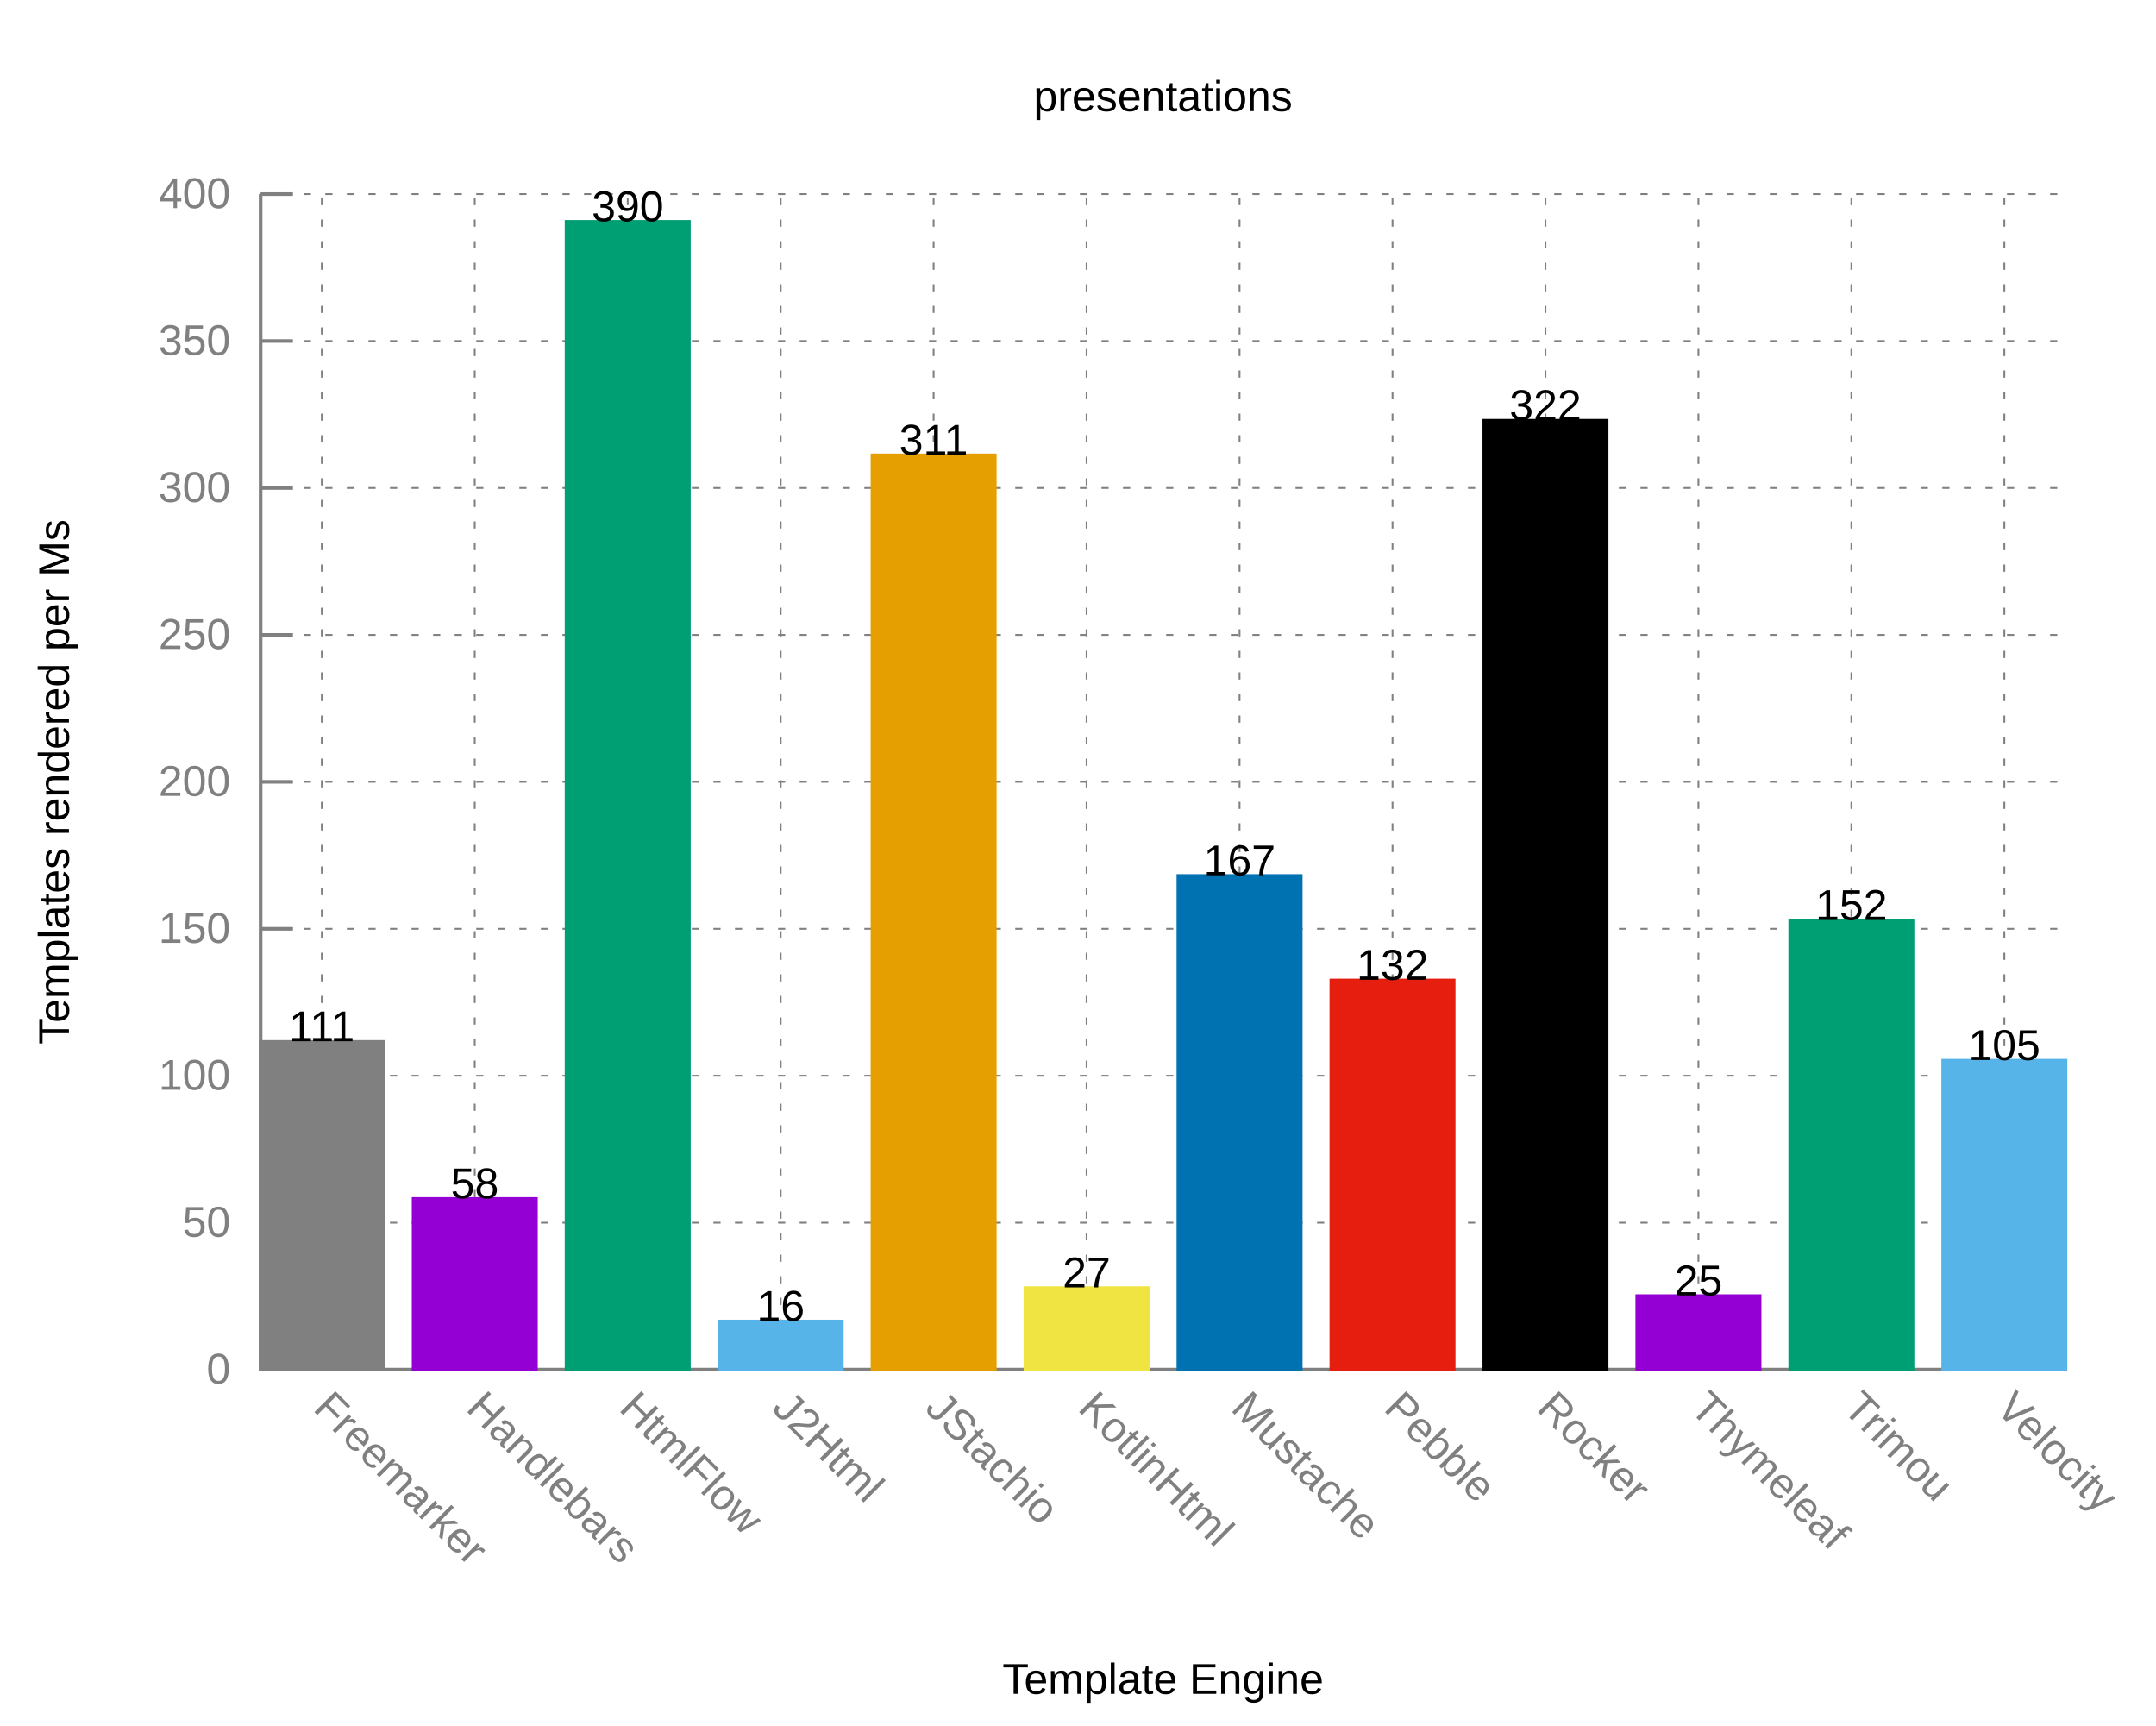
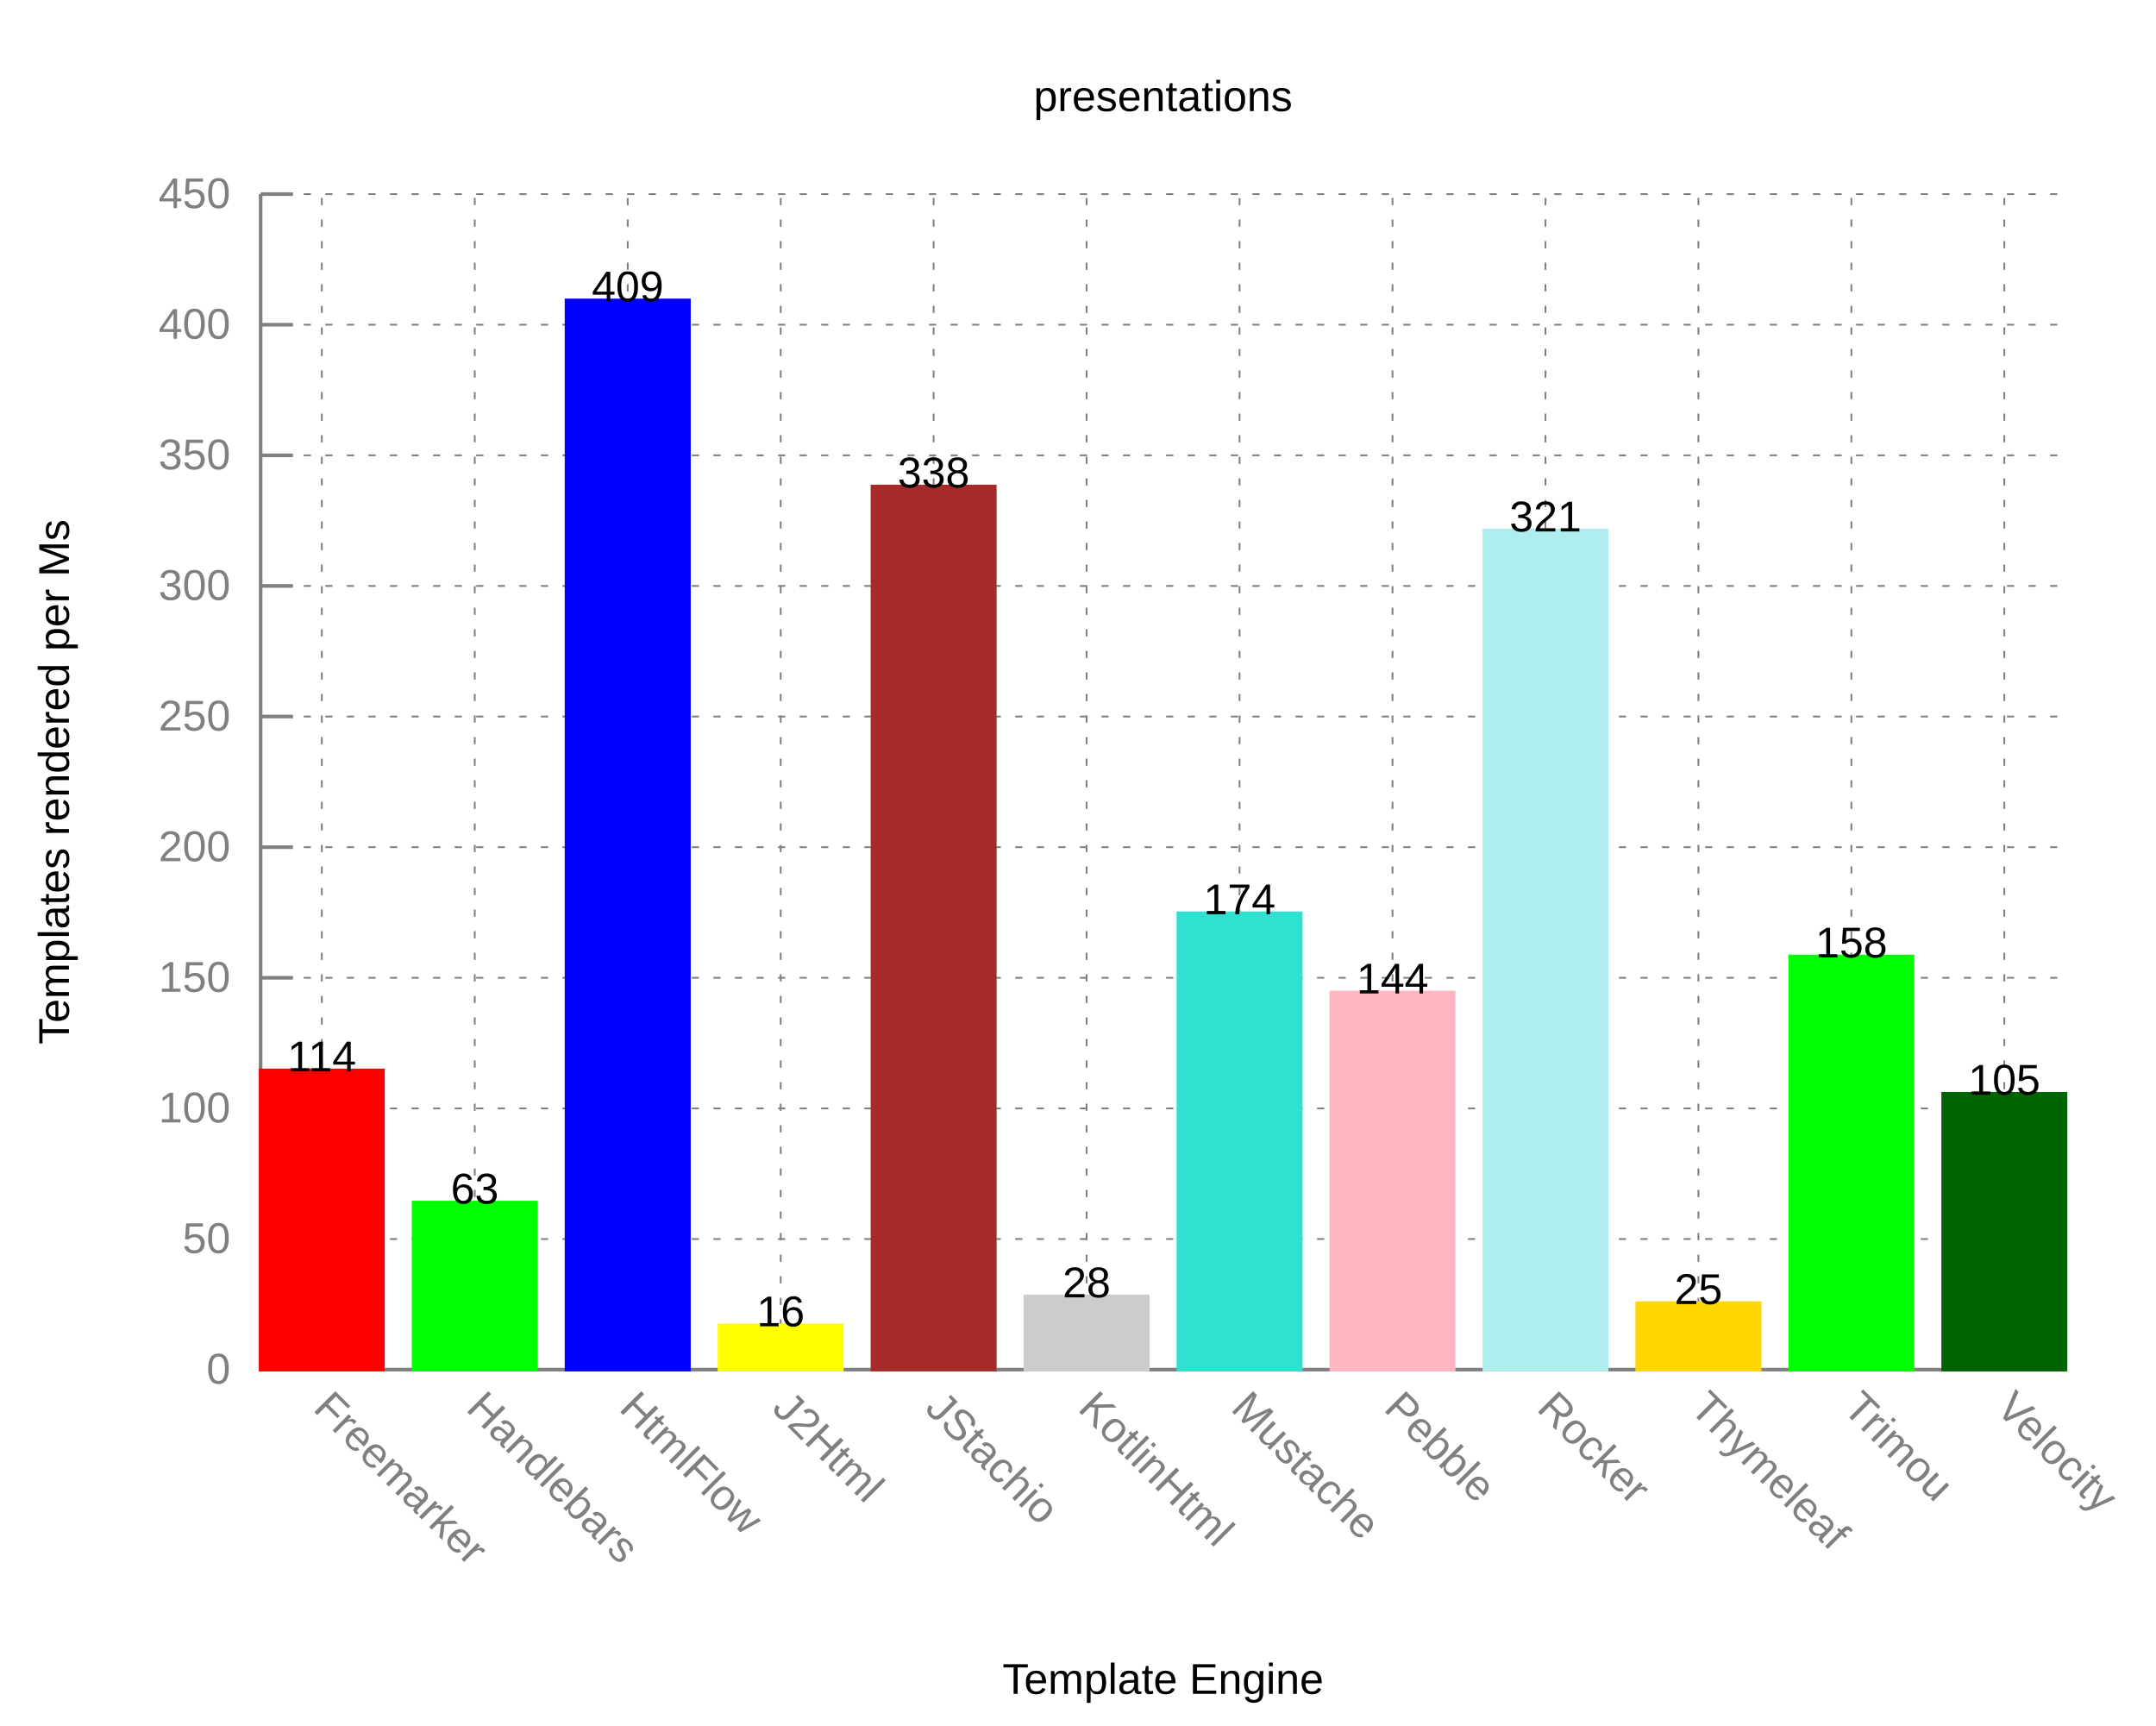
<svg xmlns="http://www.w3.org/2000/svg" xmlns:xlink="http://www.w3.org/1999/xlink" width="600" height="480" viewBox="0 0 600 480">
  <g id="gnuplot_canvas">
    <rect x="0" y="0" width="600" height="480" fill="none" />
    <defs>
      <circle id="gpDot" r="0.5" stroke-width="0.5" stroke="currentColor" />
      <path id="gpPt0" stroke-width="0.222" stroke="currentColor" d="M-1,0 h2 M0,-1 v2" />
      <path id="gpPt1" stroke-width="0.222" stroke="currentColor" d="M-1,-1 L1,1 M1,-1 L-1,1" />
      <path id="gpPt2" stroke-width="0.222" stroke="currentColor" d="M-1,0 L1,0 M0,-1 L0,1 M-1,-1 L1,1 M-1,1 L1,-1" />
      <rect id="gpPt3" stroke-width="0.222" stroke="currentColor" x="-1" y="-1" width="2" height="2" />
      <rect id="gpPt4" stroke-width="0.222" stroke="currentColor" fill="currentColor" x="-1" y="-1" width="2" height="2" />
      <circle id="gpPt5" stroke-width="0.222" stroke="currentColor" cx="0" cy="0" r="1" />
      <use xlink:href="#gpPt5" id="gpPt6" fill="currentColor" stroke="none" />
      <path id="gpPt7" stroke-width="0.222" stroke="currentColor" d="M0,-1.33 L-1.33,0.67 L1.33,0.67 z" />
      <use xlink:href="#gpPt7" id="gpPt8" fill="currentColor" stroke="none" />
      <use xlink:href="#gpPt7" id="gpPt9" stroke="currentColor" transform="rotate(180)" />
      <use xlink:href="#gpPt9" id="gpPt10" fill="currentColor" stroke="none" />
      <use xlink:href="#gpPt3" id="gpPt11" stroke="currentColor" transform="rotate(45)" />
      <use xlink:href="#gpPt11" id="gpPt12" fill="currentColor" stroke="none" />
      <path id="gpPt13" stroke-width="0.222" stroke="currentColor" d="M0,1.330 L1.265,0.411 L0.782,-1.067 L-0.782,-1.076 L-1.265,0.411 z" />
      <use xlink:href="#gpPt13" id="gpPt14" fill="currentColor" stroke="none" />
      <filter id="textbox" filterUnits="objectBoundingBox" x="0" y="0" height="1" width="1">
        <feFlood flood-color="white" flood-opacity="1" result="bgnd" />
        <feComposite in="SourceGraphic" in2="bgnd" operator="atop" />
      </filter>
      <filter id="greybox" filterUnits="objectBoundingBox" x="0" y="0" height="1" width="1">
        <feFlood flood-color="lightgrey" flood-opacity="1" result="grey" />
        <feComposite in="SourceGraphic" in2="grey" operator="atop" />
      </filter>
    </defs>
    <g fill="none" color="white" stroke="currentColor" stroke-width="1.00" stroke-linecap="butt" stroke-linejoin="miter">
</g>
    <g fill="none" color="black" stroke="currentColor" stroke-width="1.00" stroke-linecap="butt" stroke-linejoin="miter">
</g>
    <g fill="none" color="black" stroke="rgb(128, 128, 128)" stroke-width="0.50" stroke-linecap="butt" stroke-linejoin="miter">
</g>
    <g fill="none" color="gray" stroke="currentColor" stroke-width="0.50" stroke-linecap="butt" stroke-linejoin="miter">
      <path stroke="gray" stroke-dasharray="2,4" class="gridline" d="M72.53,381.08 L574.82,381.08  " />
    </g>
    <g fill="none" color="gray" stroke="gray" stroke-width="1.00" stroke-linecap="butt" stroke-linejoin="miter">
</g>
    <g fill="none" color="black" stroke="currentColor" stroke-width="1.00" stroke-linecap="butt" stroke-linejoin="miter">
      <path stroke="rgb(128, 128, 128)" d="M72.53,381.08 L81.53,381.08  " />
      <g transform="translate(64.14,384.98)" stroke="none" fill="rgb(128,128,128)" font-family="Arial" font-size="12.00" text-anchor="end">
        <text>
          <tspan font-family="Arial"> 0</tspan>
        </text>
      </g>
    </g>
    <g fill="none" color="black" stroke="currentColor" stroke-width="1.00" stroke-linecap="butt" stroke-linejoin="miter">
</g>
    <g fill="none" color="black" stroke="rgb(128, 128, 128)" stroke-width="0.50" stroke-linecap="butt" stroke-linejoin="miter">
</g>
    <g fill="none" color="gray" stroke="currentColor" stroke-width="0.50" stroke-linecap="butt" stroke-linejoin="miter">
-       <path stroke="gray" stroke-dasharray="2,4" class="gridline" d="M72.53,340.20 L574.82,340.20  " />
-     </g>
-     <g fill="none" color="gray" stroke="gray" stroke-width="1.00" stroke-linecap="butt" stroke-linejoin="miter">
- </g>
-     <g fill="none" color="black" stroke="currentColor" stroke-width="1.00" stroke-linecap="butt" stroke-linejoin="miter">
-       <path stroke="rgb(128, 128, 128)" d="M72.53,340.20 L81.53,340.20  " />
-       <g transform="translate(64.14,344.10)" stroke="none" fill="rgb(128,128,128)" font-family="Arial" font-size="12.00" text-anchor="end">
+       <path stroke="gray" stroke-dasharray="2,4" class="gridline" d="M72.53,344.74 L574.82,344.74  " />
+     </g>
+     <g fill="none" color="gray" stroke="gray" stroke-width="1.00" stroke-linecap="butt" stroke-linejoin="miter">
+ </g>
+     <g fill="none" color="black" stroke="currentColor" stroke-width="1.00" stroke-linecap="butt" stroke-linejoin="miter">
+       <path stroke="rgb(128, 128, 128)" d="M72.53,344.74 L81.53,344.74  " />
+       <g transform="translate(64.14,348.64)" stroke="none" fill="rgb(128,128,128)" font-family="Arial" font-size="12.00" text-anchor="end">
        <text>
          <tspan font-family="Arial"> 50</tspan>
        </text>
      </g>
    </g>
    <g fill="none" color="black" stroke="currentColor" stroke-width="1.00" stroke-linecap="butt" stroke-linejoin="miter">
</g>
    <g fill="none" color="black" stroke="rgb(128, 128, 128)" stroke-width="0.50" stroke-linecap="butt" stroke-linejoin="miter">
</g>
    <g fill="none" color="gray" stroke="currentColor" stroke-width="0.50" stroke-linecap="butt" stroke-linejoin="miter">
-       <path stroke="gray" stroke-dasharray="2,4" class="gridline" d="M72.53,299.31 L574.82,299.31  " />
-     </g>
-     <g fill="none" color="gray" stroke="gray" stroke-width="1.00" stroke-linecap="butt" stroke-linejoin="miter">
- </g>
-     <g fill="none" color="black" stroke="currentColor" stroke-width="1.00" stroke-linecap="butt" stroke-linejoin="miter">
-       <path stroke="rgb(128, 128, 128)" d="M72.53,299.31 L81.53,299.31  " />
-       <g transform="translate(64.14,303.21)" stroke="none" fill="rgb(128,128,128)" font-family="Arial" font-size="12.00" text-anchor="end">
+       <path stroke="gray" stroke-dasharray="2,4" class="gridline" d="M72.53,308.40 L574.82,308.40  " />
+     </g>
+     <g fill="none" color="gray" stroke="gray" stroke-width="1.00" stroke-linecap="butt" stroke-linejoin="miter">
+ </g>
+     <g fill="none" color="black" stroke="currentColor" stroke-width="1.00" stroke-linecap="butt" stroke-linejoin="miter">
+       <path stroke="rgb(128, 128, 128)" d="M72.53,308.40 L81.53,308.40  " />
+       <g transform="translate(64.14,312.30)" stroke="none" fill="rgb(128,128,128)" font-family="Arial" font-size="12.00" text-anchor="end">
        <text>
          <tspan font-family="Arial"> 100</tspan>
        </text>
      </g>
    </g>
    <g fill="none" color="black" stroke="currentColor" stroke-width="1.00" stroke-linecap="butt" stroke-linejoin="miter">
</g>
    <g fill="none" color="black" stroke="rgb(128, 128, 128)" stroke-width="0.50" stroke-linecap="butt" stroke-linejoin="miter">
</g>
    <g fill="none" color="gray" stroke="currentColor" stroke-width="0.50" stroke-linecap="butt" stroke-linejoin="miter">
-       <path stroke="gray" stroke-dasharray="2,4" class="gridline" d="M72.53,258.43 L574.82,258.43  " />
-     </g>
-     <g fill="none" color="gray" stroke="gray" stroke-width="1.00" stroke-linecap="butt" stroke-linejoin="miter">
- </g>
-     <g fill="none" color="black" stroke="currentColor" stroke-width="1.00" stroke-linecap="butt" stroke-linejoin="miter">
-       <path stroke="rgb(128, 128, 128)" d="M72.53,258.43 L81.53,258.43  " />
-       <g transform="translate(64.14,262.33)" stroke="none" fill="rgb(128,128,128)" font-family="Arial" font-size="12.00" text-anchor="end">
+       <path stroke="gray" stroke-dasharray="2,4" class="gridline" d="M72.53,272.06 L574.82,272.06  " />
+     </g>
+     <g fill="none" color="gray" stroke="gray" stroke-width="1.00" stroke-linecap="butt" stroke-linejoin="miter">
+ </g>
+     <g fill="none" color="black" stroke="currentColor" stroke-width="1.00" stroke-linecap="butt" stroke-linejoin="miter">
+       <path stroke="rgb(128, 128, 128)" d="M72.53,272.06 L81.53,272.06  " />
+       <g transform="translate(64.14,275.96)" stroke="none" fill="rgb(128,128,128)" font-family="Arial" font-size="12.00" text-anchor="end">
        <text>
          <tspan font-family="Arial"> 150</tspan>
        </text>
      </g>
    </g>
    <g fill="none" color="black" stroke="currentColor" stroke-width="1.00" stroke-linecap="butt" stroke-linejoin="miter">
</g>
    <g fill="none" color="black" stroke="rgb(128, 128, 128)" stroke-width="0.50" stroke-linecap="butt" stroke-linejoin="miter">
</g>
    <g fill="none" color="gray" stroke="currentColor" stroke-width="0.50" stroke-linecap="butt" stroke-linejoin="miter">
-       <path stroke="gray" stroke-dasharray="2,4" class="gridline" d="M72.53,217.54 L574.82,217.54  " />
-     </g>
-     <g fill="none" color="gray" stroke="gray" stroke-width="1.00" stroke-linecap="butt" stroke-linejoin="miter">
- </g>
-     <g fill="none" color="black" stroke="currentColor" stroke-width="1.00" stroke-linecap="butt" stroke-linejoin="miter">
-       <path stroke="rgb(128, 128, 128)" d="M72.53,217.54 L81.53,217.54  " />
-       <g transform="translate(64.14,221.44)" stroke="none" fill="rgb(128,128,128)" font-family="Arial" font-size="12.00" text-anchor="end">
+       <path stroke="gray" stroke-dasharray="2,4" class="gridline" d="M72.53,235.72 L574.82,235.72  " />
+     </g>
+     <g fill="none" color="gray" stroke="gray" stroke-width="1.00" stroke-linecap="butt" stroke-linejoin="miter">
+ </g>
+     <g fill="none" color="black" stroke="currentColor" stroke-width="1.00" stroke-linecap="butt" stroke-linejoin="miter">
+       <path stroke="rgb(128, 128, 128)" d="M72.53,235.72 L81.53,235.72  " />
+       <g transform="translate(64.14,239.62)" stroke="none" fill="rgb(128,128,128)" font-family="Arial" font-size="12.00" text-anchor="end">
        <text>
          <tspan font-family="Arial"> 200</tspan>
        </text>
      </g>
    </g>
    <g fill="none" color="black" stroke="currentColor" stroke-width="1.00" stroke-linecap="butt" stroke-linejoin="miter">
</g>
    <g fill="none" color="black" stroke="rgb(128, 128, 128)" stroke-width="0.50" stroke-linecap="butt" stroke-linejoin="miter">
</g>
    <g fill="none" color="gray" stroke="currentColor" stroke-width="0.50" stroke-linecap="butt" stroke-linejoin="miter">
-       <path stroke="gray" stroke-dasharray="2,4" class="gridline" d="M72.53,176.66 L574.82,176.66  " />
-     </g>
-     <g fill="none" color="gray" stroke="gray" stroke-width="1.00" stroke-linecap="butt" stroke-linejoin="miter">
- </g>
-     <g fill="none" color="black" stroke="currentColor" stroke-width="1.00" stroke-linecap="butt" stroke-linejoin="miter">
-       <path stroke="rgb(128, 128, 128)" d="M72.53,176.66 L81.53,176.66  " />
-       <g transform="translate(64.14,180.56)" stroke="none" fill="rgb(128,128,128)" font-family="Arial" font-size="12.00" text-anchor="end">
+       <path stroke="gray" stroke-dasharray="2,4" class="gridline" d="M72.53,199.37 L574.82,199.37  " />
+     </g>
+     <g fill="none" color="gray" stroke="gray" stroke-width="1.00" stroke-linecap="butt" stroke-linejoin="miter">
+ </g>
+     <g fill="none" color="black" stroke="currentColor" stroke-width="1.00" stroke-linecap="butt" stroke-linejoin="miter">
+       <path stroke="rgb(128, 128, 128)" d="M72.53,199.37 L81.53,199.37  " />
+       <g transform="translate(64.14,203.27)" stroke="none" fill="rgb(128,128,128)" font-family="Arial" font-size="12.00" text-anchor="end">
        <text>
          <tspan font-family="Arial"> 250</tspan>
        </text>
      </g>
    </g>
    <g fill="none" color="black" stroke="currentColor" stroke-width="1.00" stroke-linecap="butt" stroke-linejoin="miter">
</g>
    <g fill="none" color="black" stroke="rgb(128, 128, 128)" stroke-width="0.50" stroke-linecap="butt" stroke-linejoin="miter">
</g>
    <g fill="none" color="gray" stroke="currentColor" stroke-width="0.50" stroke-linecap="butt" stroke-linejoin="miter">
-       <path stroke="gray" stroke-dasharray="2,4" class="gridline" d="M72.53,135.78 L574.82,135.78  " />
-     </g>
-     <g fill="none" color="gray" stroke="gray" stroke-width="1.00" stroke-linecap="butt" stroke-linejoin="miter">
- </g>
-     <g fill="none" color="black" stroke="currentColor" stroke-width="1.00" stroke-linecap="butt" stroke-linejoin="miter">
-       <path stroke="rgb(128, 128, 128)" d="M72.53,135.78 L81.53,135.78  " />
-       <g transform="translate(64.14,139.68)" stroke="none" fill="rgb(128,128,128)" font-family="Arial" font-size="12.00" text-anchor="end">
+       <path stroke="gray" stroke-dasharray="2,4" class="gridline" d="M72.53,163.03 L574.82,163.03  " />
+     </g>
+     <g fill="none" color="gray" stroke="gray" stroke-width="1.00" stroke-linecap="butt" stroke-linejoin="miter">
+ </g>
+     <g fill="none" color="black" stroke="currentColor" stroke-width="1.00" stroke-linecap="butt" stroke-linejoin="miter">
+       <path stroke="rgb(128, 128, 128)" d="M72.53,163.03 L81.53,163.03  " />
+       <g transform="translate(64.14,166.93)" stroke="none" fill="rgb(128,128,128)" font-family="Arial" font-size="12.00" text-anchor="end">
        <text>
          <tspan font-family="Arial"> 300</tspan>
        </text>
      </g>
    </g>
    <g fill="none" color="black" stroke="currentColor" stroke-width="1.00" stroke-linecap="butt" stroke-linejoin="miter">
</g>
    <g fill="none" color="black" stroke="rgb(128, 128, 128)" stroke-width="0.50" stroke-linecap="butt" stroke-linejoin="miter">
</g>
    <g fill="none" color="gray" stroke="currentColor" stroke-width="0.50" stroke-linecap="butt" stroke-linejoin="miter">
-       <path stroke="gray" stroke-dasharray="2,4" class="gridline" d="M72.53,94.89 L574.82,94.89  " />
-     </g>
-     <g fill="none" color="gray" stroke="gray" stroke-width="1.00" stroke-linecap="butt" stroke-linejoin="miter">
- </g>
-     <g fill="none" color="black" stroke="currentColor" stroke-width="1.00" stroke-linecap="butt" stroke-linejoin="miter">
-       <path stroke="rgb(128, 128, 128)" d="M72.53,94.89 L81.53,94.89  " />
-       <g transform="translate(64.14,98.79)" stroke="none" fill="rgb(128,128,128)" font-family="Arial" font-size="12.00" text-anchor="end">
+       <path stroke="gray" stroke-dasharray="2,4" class="gridline" d="M72.53,126.69 L574.82,126.69  " />
+     </g>
+     <g fill="none" color="gray" stroke="gray" stroke-width="1.00" stroke-linecap="butt" stroke-linejoin="miter">
+ </g>
+     <g fill="none" color="black" stroke="currentColor" stroke-width="1.00" stroke-linecap="butt" stroke-linejoin="miter">
+       <path stroke="rgb(128, 128, 128)" d="M72.53,126.69 L81.53,126.69  " />
+       <g transform="translate(64.14,130.59)" stroke="none" fill="rgb(128,128,128)" font-family="Arial" font-size="12.00" text-anchor="end">
        <text>
          <tspan font-family="Arial"> 350</tspan>
+         </text>
+       </g>
+     </g>
+     <g fill="none" color="black" stroke="currentColor" stroke-width="1.00" stroke-linecap="butt" stroke-linejoin="miter">
+ </g>
+     <g fill="none" color="black" stroke="rgb(128, 128, 128)" stroke-width="0.50" stroke-linecap="butt" stroke-linejoin="miter">
+ </g>
+     <g fill="none" color="gray" stroke="currentColor" stroke-width="0.50" stroke-linecap="butt" stroke-linejoin="miter">
+       <path stroke="gray" stroke-dasharray="2,4" class="gridline" d="M72.53,90.35 L574.82,90.35  " />
+     </g>
+     <g fill="none" color="gray" stroke="gray" stroke-width="1.00" stroke-linecap="butt" stroke-linejoin="miter">
+ </g>
+     <g fill="none" color="black" stroke="currentColor" stroke-width="1.00" stroke-linecap="butt" stroke-linejoin="miter">
+       <path stroke="rgb(128, 128, 128)" d="M72.53,90.35 L81.53,90.35  " />
+       <g transform="translate(64.14,94.25)" stroke="none" fill="rgb(128,128,128)" font-family="Arial" font-size="12.00" text-anchor="end">
+         <text>
+           <tspan font-family="Arial"> 400</tspan>
        </text>
      </g>
    </g>
    <g fill="none" color="black" stroke="currentColor" stroke-width="1.00" stroke-linecap="butt" stroke-linejoin="miter">
</g>
    <g fill="none" color="black" stroke="rgb(128, 128, 128)" stroke-width="0.50" stroke-linecap="butt" stroke-linejoin="miter">
</g>
    <g fill="none" color="gray" stroke="currentColor" stroke-width="0.50" stroke-linecap="butt" stroke-linejoin="miter">
      <path stroke="gray" stroke-dasharray="2,4" class="gridline" d="M72.53,54.01 L574.82,54.01  " />
    </g>
    <g fill="none" color="gray" stroke="gray" stroke-width="1.00" stroke-linecap="butt" stroke-linejoin="miter">
</g>
    <g fill="none" color="black" stroke="currentColor" stroke-width="1.00" stroke-linecap="butt" stroke-linejoin="miter">
      <path stroke="rgb(128, 128, 128)" d="M72.53,54.01 L81.53,54.01  " />
      <g transform="translate(64.14,57.91)" stroke="none" fill="rgb(128,128,128)" font-family="Arial" font-size="12.00" text-anchor="end">
        <text>
-           <tspan font-family="Arial"> 400</tspan>
+           <tspan font-family="Arial"> 450</tspan>
        </text>
      </g>
    </g>
    <g fill="none" color="black" stroke="currentColor" stroke-width="1.00" stroke-linecap="butt" stroke-linejoin="miter">
</g>
    <g fill="none" color="black" stroke="rgb(128, 128, 128)" stroke-width="0.50" stroke-linecap="butt" stroke-linejoin="miter">
</g>
    <g fill="none" color="gray" stroke="currentColor" stroke-width="0.50" stroke-linecap="butt" stroke-linejoin="miter">
      <path stroke="gray" stroke-dasharray="2,4" class="gridline" d="M89.56,381.08 L89.56,54.01  " />
    </g>
    <g fill="none" color="gray" stroke="gray" stroke-width="1.00" stroke-linecap="butt" stroke-linejoin="miter">
</g>
    <g fill="none" color="black" stroke="currentColor" stroke-width="1.00" stroke-linecap="butt" stroke-linejoin="miter">
      <path stroke="rgb(128, 128, 128)" d="M89.56,381.08 L89.56,372.08  " />
      <g transform="translate(86.80,392.23) rotate(45)" stroke="none" fill="rgb(128,128,128)" font-family="Arial" font-size="12.00" text-anchor="start">
        <text>
          <tspan font-family="Arial">Freemarker</tspan>
        </text>
      </g>
    </g>
    <g fill="none" color="black" stroke="currentColor" stroke-width="1.00" stroke-linecap="butt" stroke-linejoin="miter">
</g>
    <g fill="none" color="black" stroke="rgb(128, 128, 128)" stroke-width="0.50" stroke-linecap="butt" stroke-linejoin="miter">
</g>
    <g fill="none" color="gray" stroke="currentColor" stroke-width="0.50" stroke-linecap="butt" stroke-linejoin="miter">
      <path stroke="gray" stroke-dasharray="2,4" class="gridline" d="M132.12,381.08 L132.12,54.01  " />
    </g>
    <g fill="none" color="gray" stroke="gray" stroke-width="1.00" stroke-linecap="butt" stroke-linejoin="miter">
</g>
    <g fill="none" color="black" stroke="currentColor" stroke-width="1.00" stroke-linecap="butt" stroke-linejoin="miter">
      <path stroke="rgb(128, 128, 128)" d="M132.12,381.08 L132.12,372.08  " />
      <g transform="translate(129.36,392.23) rotate(45)" stroke="none" fill="rgb(128,128,128)" font-family="Arial" font-size="12.00" text-anchor="start">
        <text>
          <tspan font-family="Arial">Handlebars</tspan>
        </text>
      </g>
    </g>
    <g fill="none" color="black" stroke="currentColor" stroke-width="1.00" stroke-linecap="butt" stroke-linejoin="miter">
</g>
    <g fill="none" color="black" stroke="rgb(128, 128, 128)" stroke-width="0.50" stroke-linecap="butt" stroke-linejoin="miter">
</g>
    <g fill="none" color="gray" stroke="currentColor" stroke-width="0.50" stroke-linecap="butt" stroke-linejoin="miter">
      <path stroke="gray" stroke-dasharray="2,4" class="gridline" d="M174.69,381.08 L174.69,54.01  " />
    </g>
    <g fill="none" color="gray" stroke="gray" stroke-width="1.00" stroke-linecap="butt" stroke-linejoin="miter">
</g>
    <g fill="none" color="black" stroke="currentColor" stroke-width="1.00" stroke-linecap="butt" stroke-linejoin="miter">
      <path stroke="rgb(128, 128, 128)" d="M174.69,381.08 L174.69,372.08  " />
      <g transform="translate(171.93,392.23) rotate(45)" stroke="none" fill="rgb(128,128,128)" font-family="Arial" font-size="12.00" text-anchor="start">
        <text>
          <tspan font-family="Arial">HtmlFlow</tspan>
        </text>
      </g>
    </g>
    <g fill="none" color="black" stroke="currentColor" stroke-width="1.00" stroke-linecap="butt" stroke-linejoin="miter">
</g>
    <g fill="none" color="black" stroke="rgb(128, 128, 128)" stroke-width="0.50" stroke-linecap="butt" stroke-linejoin="miter">
</g>
    <g fill="none" color="gray" stroke="currentColor" stroke-width="0.50" stroke-linecap="butt" stroke-linejoin="miter">
      <path stroke="gray" stroke-dasharray="2,4" class="gridline" d="M217.26,381.08 L217.26,54.01  " />
    </g>
    <g fill="none" color="gray" stroke="gray" stroke-width="1.00" stroke-linecap="butt" stroke-linejoin="miter">
</g>
    <g fill="none" color="black" stroke="currentColor" stroke-width="1.00" stroke-linecap="butt" stroke-linejoin="miter">
      <path stroke="rgb(128, 128, 128)" d="M217.26,381.08 L217.26,372.08  " />
      <g transform="translate(214.50,392.23) rotate(45)" stroke="none" fill="rgb(128,128,128)" font-family="Arial" font-size="12.00" text-anchor="start">
        <text>
          <tspan font-family="Arial">J2Html</tspan>
        </text>
      </g>
    </g>
    <g fill="none" color="black" stroke="currentColor" stroke-width="1.00" stroke-linecap="butt" stroke-linejoin="miter">
</g>
    <g fill="none" color="black" stroke="rgb(128, 128, 128)" stroke-width="0.50" stroke-linecap="butt" stroke-linejoin="miter">
</g>
    <g fill="none" color="gray" stroke="currentColor" stroke-width="0.50" stroke-linecap="butt" stroke-linejoin="miter">
      <path stroke="gray" stroke-dasharray="2,4" class="gridline" d="M259.82,381.08 L259.82,54.01  " />
    </g>
    <g fill="none" color="gray" stroke="gray" stroke-width="1.00" stroke-linecap="butt" stroke-linejoin="miter">
</g>
    <g fill="none" color="black" stroke="currentColor" stroke-width="1.00" stroke-linecap="butt" stroke-linejoin="miter">
      <path stroke="rgb(128, 128, 128)" d="M259.82,381.08 L259.82,372.08  " />
      <g transform="translate(257.06,392.23) rotate(45)" stroke="none" fill="rgb(128,128,128)" font-family="Arial" font-size="12.00" text-anchor="start">
        <text>
          <tspan font-family="Arial">JStachio</tspan>
        </text>
      </g>
    </g>
    <g fill="none" color="black" stroke="currentColor" stroke-width="1.00" stroke-linecap="butt" stroke-linejoin="miter">
</g>
    <g fill="none" color="black" stroke="rgb(128, 128, 128)" stroke-width="0.50" stroke-linecap="butt" stroke-linejoin="miter">
</g>
    <g fill="none" color="gray" stroke="currentColor" stroke-width="0.50" stroke-linecap="butt" stroke-linejoin="miter">
      <path stroke="gray" stroke-dasharray="2,4" class="gridline" d="M302.39,381.08 L302.39,54.01  " />
    </g>
    <g fill="none" color="gray" stroke="gray" stroke-width="1.00" stroke-linecap="butt" stroke-linejoin="miter">
</g>
    <g fill="none" color="black" stroke="currentColor" stroke-width="1.00" stroke-linecap="butt" stroke-linejoin="miter">
      <path stroke="rgb(128, 128, 128)" d="M302.39,381.08 L302.39,372.08  " />
      <g transform="translate(299.63,392.23) rotate(45)" stroke="none" fill="rgb(128,128,128)" font-family="Arial" font-size="12.00" text-anchor="start">
        <text>
          <tspan font-family="Arial">KotlinHtml</tspan>
        </text>
      </g>
    </g>
    <g fill="none" color="black" stroke="currentColor" stroke-width="1.00" stroke-linecap="butt" stroke-linejoin="miter">
</g>
    <g fill="none" color="black" stroke="rgb(128, 128, 128)" stroke-width="0.50" stroke-linecap="butt" stroke-linejoin="miter">
</g>
    <g fill="none" color="gray" stroke="currentColor" stroke-width="0.50" stroke-linecap="butt" stroke-linejoin="miter">
      <path stroke="gray" stroke-dasharray="2,4" class="gridline" d="M344.96,381.08 L344.96,54.01  " />
    </g>
    <g fill="none" color="gray" stroke="gray" stroke-width="1.00" stroke-linecap="butt" stroke-linejoin="miter">
</g>
    <g fill="none" color="black" stroke="currentColor" stroke-width="1.00" stroke-linecap="butt" stroke-linejoin="miter">
      <path stroke="rgb(128, 128, 128)" d="M344.96,381.08 L344.96,372.08  " />
      <g transform="translate(342.20,392.23) rotate(45)" stroke="none" fill="rgb(128,128,128)" font-family="Arial" font-size="12.00" text-anchor="start">
        <text>
          <tspan font-family="Arial">Mustache</tspan>
        </text>
      </g>
    </g>
    <g fill="none" color="black" stroke="currentColor" stroke-width="1.00" stroke-linecap="butt" stroke-linejoin="miter">
</g>
    <g fill="none" color="black" stroke="rgb(128, 128, 128)" stroke-width="0.50" stroke-linecap="butt" stroke-linejoin="miter">
</g>
    <g fill="none" color="gray" stroke="currentColor" stroke-width="0.50" stroke-linecap="butt" stroke-linejoin="miter">
      <path stroke="gray" stroke-dasharray="2,4" class="gridline" d="M387.53,381.08 L387.53,54.01  " />
    </g>
    <g fill="none" color="gray" stroke="gray" stroke-width="1.00" stroke-linecap="butt" stroke-linejoin="miter">
</g>
    <g fill="none" color="black" stroke="currentColor" stroke-width="1.00" stroke-linecap="butt" stroke-linejoin="miter">
      <path stroke="rgb(128, 128, 128)" d="M387.53,381.08 L387.53,372.08  " />
      <g transform="translate(384.77,392.23) rotate(45)" stroke="none" fill="rgb(128,128,128)" font-family="Arial" font-size="12.00" text-anchor="start">
        <text>
          <tspan font-family="Arial">Pebble</tspan>
        </text>
      </g>
    </g>
    <g fill="none" color="black" stroke="currentColor" stroke-width="1.00" stroke-linecap="butt" stroke-linejoin="miter">
</g>
    <g fill="none" color="black" stroke="rgb(128, 128, 128)" stroke-width="0.50" stroke-linecap="butt" stroke-linejoin="miter">
</g>
    <g fill="none" color="gray" stroke="currentColor" stroke-width="0.50" stroke-linecap="butt" stroke-linejoin="miter">
      <path stroke="gray" stroke-dasharray="2,4" class="gridline" d="M430.09,381.08 L430.09,54.01  " />
    </g>
    <g fill="none" color="gray" stroke="gray" stroke-width="1.00" stroke-linecap="butt" stroke-linejoin="miter">
</g>
    <g fill="none" color="black" stroke="currentColor" stroke-width="1.00" stroke-linecap="butt" stroke-linejoin="miter">
      <path stroke="rgb(128, 128, 128)" d="M430.09,381.08 L430.09,372.08  " />
      <g transform="translate(427.33,392.23) rotate(45)" stroke="none" fill="rgb(128,128,128)" font-family="Arial" font-size="12.00" text-anchor="start">
        <text>
          <tspan font-family="Arial">Rocker</tspan>
        </text>
      </g>
    </g>
    <g fill="none" color="black" stroke="currentColor" stroke-width="1.00" stroke-linecap="butt" stroke-linejoin="miter">
</g>
    <g fill="none" color="black" stroke="rgb(128, 128, 128)" stroke-width="0.50" stroke-linecap="butt" stroke-linejoin="miter">
</g>
    <g fill="none" color="gray" stroke="currentColor" stroke-width="0.50" stroke-linecap="butt" stroke-linejoin="miter">
      <path stroke="gray" stroke-dasharray="2,4" class="gridline" d="M472.66,381.08 L472.66,54.01  " />
    </g>
    <g fill="none" color="gray" stroke="gray" stroke-width="1.00" stroke-linecap="butt" stroke-linejoin="miter">
</g>
    <g fill="none" color="black" stroke="currentColor" stroke-width="1.00" stroke-linecap="butt" stroke-linejoin="miter">
      <path stroke="rgb(128, 128, 128)" d="M472.66,381.08 L472.66,372.08  " />
      <g transform="translate(469.90,392.23) rotate(45)" stroke="none" fill="rgb(128,128,128)" font-family="Arial" font-size="12.00" text-anchor="start">
        <text>
          <tspan font-family="Arial">Thymeleaf</tspan>
        </text>
      </g>
    </g>
    <g fill="none" color="black" stroke="currentColor" stroke-width="1.00" stroke-linecap="butt" stroke-linejoin="miter">
</g>
    <g fill="none" color="black" stroke="rgb(128, 128, 128)" stroke-width="0.50" stroke-linecap="butt" stroke-linejoin="miter">
</g>
    <g fill="none" color="gray" stroke="currentColor" stroke-width="0.50" stroke-linecap="butt" stroke-linejoin="miter">
      <path stroke="gray" stroke-dasharray="2,4" class="gridline" d="M515.23,381.08 L515.23,54.01  " />
    </g>
    <g fill="none" color="gray" stroke="gray" stroke-width="1.00" stroke-linecap="butt" stroke-linejoin="miter">
</g>
    <g fill="none" color="black" stroke="currentColor" stroke-width="1.00" stroke-linecap="butt" stroke-linejoin="miter">
      <path stroke="rgb(128, 128, 128)" d="M515.23,381.08 L515.23,372.08  " />
      <g transform="translate(512.47,392.23) rotate(45)" stroke="none" fill="rgb(128,128,128)" font-family="Arial" font-size="12.00" text-anchor="start">
        <text>
          <tspan font-family="Arial">Trimou</tspan>
        </text>
      </g>
    </g>
    <g fill="none" color="black" stroke="currentColor" stroke-width="1.00" stroke-linecap="butt" stroke-linejoin="miter">
</g>
    <g fill="none" color="black" stroke="rgb(128, 128, 128)" stroke-width="0.50" stroke-linecap="butt" stroke-linejoin="miter">
</g>
    <g fill="none" color="gray" stroke="currentColor" stroke-width="0.50" stroke-linecap="butt" stroke-linejoin="miter">
      <path stroke="gray" stroke-dasharray="2,4" class="gridline" d="M557.79,381.08 L557.79,54.01  " />
    </g>
    <g fill="none" color="gray" stroke="gray" stroke-width="1.00" stroke-linecap="butt" stroke-linejoin="miter">
</g>
    <g fill="none" color="black" stroke="currentColor" stroke-width="1.00" stroke-linecap="butt" stroke-linejoin="miter">
      <path stroke="rgb(128, 128, 128)" d="M557.79,381.08 L557.79,372.08  " />
      <g transform="translate(555.03,392.23) rotate(45)" stroke="none" fill="rgb(128,128,128)" font-family="Arial" font-size="12.00" text-anchor="start">
        <text>
          <tspan font-family="Arial">Velocity</tspan>
        </text>
      </g>
    </g>
    <g fill="none" color="black" stroke="currentColor" stroke-width="1.00" stroke-linecap="butt" stroke-linejoin="miter">
</g>
    <g fill="none" color="black" stroke="currentColor" stroke-width="1.00" stroke-linecap="butt" stroke-linejoin="miter">
      <path stroke="rgb(128, 128, 128)" d="M72.53,54.01 L72.53,381.08 L574.82,381.08 M574.82,54.01 M72.53,54.01  " />
    </g>
    <g fill="none" color="black" stroke="currentColor" stroke-width="1.00" stroke-linecap="butt" stroke-linejoin="miter">
      <g transform="translate(19.18,217.55) rotate(270)" stroke="none" fill="black" font-family="Arial" font-size="12.00" text-anchor="middle">
        <text>
          <tspan font-family="Arial">Templates rendered per Ms</tspan>
        </text>
      </g>
    </g>
    <g fill="none" color="black" stroke="currentColor" stroke-width="1.00" stroke-linecap="butt" stroke-linejoin="miter">
      <g transform="translate(323.67,471.30)" stroke="none" fill="black" font-family="Arial" font-size="12.00" text-anchor="middle">
        <text>
          <tspan font-family="Arial">Template Engine</tspan>
        </text>
      </g>
    </g>
    <g fill="none" color="black" stroke="currentColor" stroke-width="1.00" stroke-linecap="butt" stroke-linejoin="miter">
</g>
    <g id="gnuplot_plot_1">
      <g fill="none" color="black" stroke="currentColor" stroke-width="1.00" stroke-linecap="butt" stroke-linejoin="miter">
        <g stroke="none" shape-rendering="crispEdges">
-           <polygon fill="gray" points="72.53,381.08 106.59,381.08 106.59,289.89 72.53,289.89 " />
-         </g>
-         <path stroke="gray" d="M72.53,381.08 L72.53,289.90 L106.58,289.90 L106.58,381.08 L72.53,381.08 Z  " />
-         <g stroke="none" shape-rendering="crispEdges">
-           <polygon fill="rgb(148,   0, 211)" points="115.10,381.08 149.16,381.08 149.16,333.58 115.10,333.58 " />
-         </g>
-         <path stroke="rgb(148,   0, 211)" d="M115.10,381.08 L115.10,333.59 L149.15,333.59 L149.15,381.08 L115.10,381.08 Z  " />
-         <g stroke="none" shape-rendering="crispEdges">
-           <polygon fill="rgb(  0, 158, 115)" points="157.66,381.08 191.73,381.08 191.73,61.71 157.66,61.71 " />
-         </g>
-         <path stroke="rgb(  0, 158, 115)" d="M157.66,381.08 L157.66,61.72 L191.72,61.72 L191.72,381.08 L157.66,381.08 Z  " />
-         <g stroke="none" shape-rendering="crispEdges">
-           <polygon fill="rgb( 86, 180, 233)" points="200.23,381.08 234.29,381.08 234.29,367.68 200.23,367.68 " />
-         </g>
-         <path stroke="rgb( 86, 180, 233)" d="M200.23,381.08 L200.23,367.69 L234.28,367.69 L234.28,381.08 L200.23,381.08 Z  " />
-         <g stroke="none" shape-rendering="crispEdges">
-           <polygon fill="rgb(230, 159,   0)" points="242.80,381.08 276.86,381.08 276.86,126.69 242.80,126.69 " />
-         </g>
-         <path stroke="rgb(230, 159,   0)" d="M242.80,381.08 L242.80,126.70 L276.85,126.70 L276.85,381.08 L242.80,381.08 Z  " />
-         <g stroke="none" shape-rendering="crispEdges">
-           <polygon fill="rgb(240, 228,  66)" points="285.36,381.08 319.43,381.08 319.43,358.39 285.36,358.39 " />
-         </g>
-         <path stroke="rgb(240, 228,  66)" d="M285.36,381.08 L285.36,358.40 L319.42,358.40 L319.42,381.08 L285.36,381.08 Z  " />
-         <g stroke="none" shape-rendering="crispEdges">
-           <polygon fill="rgb(  0, 114, 178)" points="327.93,381.08 362.00,381.08 362.00,243.71 327.93,243.71 " />
-         </g>
-         <path stroke="rgb(  0, 114, 178)" d="M327.93,381.08 L327.93,243.72 L361.99,243.72 L361.99,381.08 L327.93,381.08 Z  " />
-         <g stroke="none" shape-rendering="crispEdges">
-           <polygon fill="rgb(229,  30,  16)" points="370.50,381.08 404.56,381.08 404.56,272.79 370.50,272.79 " />
-         </g>
-         <path stroke="rgb(229,  30,  16)" d="M370.50,381.08 L370.50,272.80 L404.55,272.80 L404.55,381.08 L370.50,381.08 Z  " />
-         <g stroke="none" shape-rendering="crispEdges">
-           <polygon fill="rgb(  0,   0,   0)" points="413.07,381.08 447.13,381.08 447.13,117.06 413.07,117.06 " />
-         </g>
-         <path stroke="rgb(  0,   0,   0)" d="M413.07,381.08 L413.07,117.07 L447.12,117.07 L447.12,381.08 L413.07,381.08 Z  " />
-         <g stroke="none" shape-rendering="crispEdges">
-           <polygon fill="rgb(148,   0, 211)" points="455.63,381.08 489.70,381.08 489.70,360.61 455.63,360.61 " />
-         </g>
-         <path stroke="rgb(148,   0, 211)" d="M455.63,381.08 L455.63,360.62 L489.69,360.62 L489.69,381.08 L455.63,381.08 Z  " />
-         <g stroke="none" shape-rendering="crispEdges">
-           <polygon fill="rgb(  0, 158, 115)" points="498.20,381.08 532.26,381.08 532.26,256.14 498.20,256.14 " />
-         </g>
-         <path stroke="rgb(  0, 158, 115)" d="M498.20,381.08 L498.20,256.15 L532.25,256.15 L532.25,381.08 L498.20,381.08 Z  " />
-         <g stroke="none" shape-rendering="crispEdges">
-           <polygon fill="rgb( 86, 180, 233)" points="540.77,381.08 574.83,381.08 574.83,295.11 540.77,295.11 " />
-         </g>
-         <path stroke="rgb( 86, 180, 233)" d="M540.77,381.08 L540.77,295.12 L574.82,295.12 L574.82,381.08 L540.77,381.08 Z  " />
+           <polygon fill="rgb(255,   0,   0)" points="72.53,381.08 106.59,381.08 106.59,297.82 72.53,297.82 " />
+         </g>
+         <path stroke="rgb(255,   0,   0)" d="M72.53,381.08 L72.53,297.83 L106.58,297.83 L106.58,381.08 L72.53,381.08 Z  " />
+         <g stroke="none" shape-rendering="crispEdges">
+           <polygon fill="rgb(  0, 255,   0)" points="115.10,381.08 149.16,381.08 149.16,334.60 115.10,334.60 " />
+         </g>
+         <path stroke="rgb(  0, 255,   0)" d="M115.10,381.08 L115.10,334.61 L149.15,334.61 L149.15,381.08 L115.10,381.08 Z  " />
+         <g stroke="none" shape-rendering="crispEdges">
+           <polygon fill="rgb(  0,   0, 255)" points="157.66,381.08 191.73,381.08 191.73,83.58 157.66,83.58 " />
+         </g>
+         <path stroke="rgb(  0,   0, 255)" d="M157.66,381.08 L157.66,83.59 L191.72,83.59 L191.72,381.08 L157.66,381.08 Z  " />
+         <g stroke="none" shape-rendering="crispEdges">
+           <polygon fill="rgb(255, 255,   0)" points="200.23,381.08 234.29,381.08 234.29,368.76 200.23,368.76 " />
+         </g>
+         <path stroke="rgb(255, 255,   0)" d="M200.23,381.08 L200.23,368.77 L234.28,368.77 L234.28,381.08 L200.23,381.08 Z  " />
+         <g stroke="none" shape-rendering="crispEdges">
+           <polygon fill="rgb(165,  42,  42)" points="242.80,381.08 276.86,381.08 276.86,135.35 242.80,135.35 " />
+         </g>
+         <path stroke="rgb(165,  42,  42)" d="M242.80,381.08 L242.80,135.36 L276.85,135.36 L276.85,381.08 L242.80,381.08 Z  " />
+         <g stroke="none" shape-rendering="crispEdges">
+           <polygon fill="rgb(204, 204, 204)" points="285.36,381.08 319.43,381.08 319.43,360.70 285.36,360.70 " />
+         </g>
+         <path stroke="rgb(204, 204, 204)" d="M285.36,381.08 L285.36,360.71 L319.42,360.71 L319.42,381.08 L285.36,381.08 Z  " />
+         <g stroke="none" shape-rendering="crispEdges">
+           <polygon fill="rgb( 48, 224, 208)" points="327.93,381.08 362.00,381.08 362.00,254.09 327.93,254.09 " />
+         </g>
+         <path stroke="rgb( 48, 224, 208)" d="M327.93,381.08 L327.93,254.10 L361.99,254.10 L361.99,381.08 L327.93,381.08 Z  " />
+         <g stroke="none" shape-rendering="crispEdges">
+           <polygon fill="rgb(255, 182, 193)" points="370.50,381.08 404.56,381.08 404.56,276.15 370.50,276.15 " />
+         </g>
+         <path stroke="rgb(255, 182, 193)" d="M370.50,381.08 L370.50,276.16 L404.55,276.16 L404.55,381.08 L370.50,381.08 Z  " />
+         <g stroke="none" shape-rendering="crispEdges">
+           <polygon fill="rgb(175, 238, 238)" points="413.07,381.08 447.13,381.08 447.13,147.59 413.07,147.59 " />
+         </g>
+         <path stroke="rgb(175, 238, 238)" d="M413.07,381.08 L413.07,147.60 L447.12,147.60 L447.12,381.08 L413.07,381.08 Z  " />
+         <g stroke="none" shape-rendering="crispEdges">
+           <polygon fill="rgb(255, 215,   0)" points="455.63,381.08 489.70,381.08 489.70,362.56 455.63,362.56 " />
+         </g>
+         <path stroke="rgb(255, 215,   0)" d="M455.63,381.08 L455.63,362.57 L489.69,362.57 L489.69,381.08 L455.63,381.08 Z  " />
+         <g stroke="none" shape-rendering="crispEdges">
+           <polygon fill="rgb(  0, 255,   0)" points="498.20,381.08 532.26,381.08 532.26,266.12 498.20,266.12 " />
+         </g>
+         <path stroke="rgb(  0, 255,   0)" d="M498.20,381.08 L498.20,266.13 L532.25,266.13 L532.25,381.08 L498.20,381.08 Z  " />
+         <g stroke="none" shape-rendering="crispEdges">
+           <polygon fill="rgb(  0, 100,   0)" points="540.77,381.08 574.83,381.08 574.83,304.32 540.77,304.32 " />
+         </g>
+         <path stroke="rgb(  0, 100,   0)" d="M540.77,381.08 L540.77,304.33 L574.82,304.33 L574.82,381.08 L540.77,381.08 Z  " />
      </g>
    </g>
    <g id="gnuplot_plot_2">
      <g fill="none" color="black" stroke="currentColor" stroke-width="1.00" stroke-linecap="butt" stroke-linejoin="miter">
-         <g transform="translate(89.56,289.71)" stroke="none" fill="black" font-family="Arial" font-size="12.00" text-anchor="middle">
-           <text>
-             <tspan font-family="Arial">111</tspan>
-           </text>
-         </g>
-         <g transform="translate(132.12,333.40)" stroke="none" fill="black" font-family="Arial" font-size="12.00" text-anchor="middle">
-           <text>
-             <tspan font-family="Arial">58</tspan>
-           </text>
-         </g>
-         <g transform="translate(174.69,61.54)" stroke="none" fill="black" font-family="Arial" font-size="12.00" text-anchor="middle">
-           <text>
-             <tspan font-family="Arial">390</tspan>
-           </text>
-         </g>
-         <g transform="translate(217.26,367.50)" stroke="none" fill="black" font-family="Arial" font-size="12.00" text-anchor="middle">
+         <g transform="translate(89.56,298.09)" stroke="none" fill="black" font-family="Arial" font-size="12.00" text-anchor="middle">
+           <text>
+             <tspan font-family="Arial">114</tspan>
+           </text>
+         </g>
+         <g transform="translate(132.12,334.88)" stroke="none" fill="black" font-family="Arial" font-size="12.00" text-anchor="middle">
+           <text>
+             <tspan font-family="Arial">63</tspan>
+           </text>
+         </g>
+         <g transform="translate(174.69,83.86)" stroke="none" fill="black" font-family="Arial" font-size="12.00" text-anchor="middle">
+           <text>
+             <tspan font-family="Arial">409</tspan>
+           </text>
+         </g>
+         <g transform="translate(217.26,369.03)" stroke="none" fill="black" font-family="Arial" font-size="12.00" text-anchor="middle">
          <text>
            <tspan font-family="Arial">16</tspan>
          </text>
        </g>
-         <g transform="translate(259.82,126.51)" stroke="none" fill="black" font-family="Arial" font-size="12.00" text-anchor="middle">
-           <text>
-             <tspan font-family="Arial">311</tspan>
-           </text>
-         </g>
-         <g transform="translate(302.39,358.21)" stroke="none" fill="black" font-family="Arial" font-size="12.00" text-anchor="middle">
-           <text>
-             <tspan font-family="Arial">27</tspan>
-           </text>
-         </g>
-         <g transform="translate(344.96,243.53)" stroke="none" fill="black" font-family="Arial" font-size="12.00" text-anchor="middle">
-           <text>
-             <tspan font-family="Arial">167</tspan>
-           </text>
-         </g>
-         <g transform="translate(387.53,272.61)" stroke="none" fill="black" font-family="Arial" font-size="12.00" text-anchor="middle">
-           <text>
-             <tspan font-family="Arial">132</tspan>
-           </text>
-         </g>
-         <g transform="translate(430.09,116.88)" stroke="none" fill="black" font-family="Arial" font-size="12.00" text-anchor="middle">
-           <text>
-             <tspan font-family="Arial">322</tspan>
-           </text>
-         </g>
-         <g transform="translate(472.66,360.43)" stroke="none" fill="black" font-family="Arial" font-size="12.00" text-anchor="middle">
+         <g transform="translate(259.82,135.62)" stroke="none" fill="black" font-family="Arial" font-size="12.00" text-anchor="middle">
+           <text>
+             <tspan font-family="Arial">338</tspan>
+           </text>
+         </g>
+         <g transform="translate(302.39,360.97)" stroke="none" fill="black" font-family="Arial" font-size="12.00" text-anchor="middle">
+           <text>
+             <tspan font-family="Arial">28</tspan>
+           </text>
+         </g>
+         <g transform="translate(344.96,254.37)" stroke="none" fill="black" font-family="Arial" font-size="12.00" text-anchor="middle">
+           <text>
+             <tspan font-family="Arial">174</tspan>
+           </text>
+         </g>
+         <g transform="translate(387.53,276.42)" stroke="none" fill="black" font-family="Arial" font-size="12.00" text-anchor="middle">
+           <text>
+             <tspan font-family="Arial">144</tspan>
+           </text>
+         </g>
+         <g transform="translate(430.09,147.87)" stroke="none" fill="black" font-family="Arial" font-size="12.00" text-anchor="middle">
+           <text>
+             <tspan font-family="Arial">321</tspan>
+           </text>
+         </g>
+         <g transform="translate(472.66,362.84)" stroke="none" fill="black" font-family="Arial" font-size="12.00" text-anchor="middle">
          <text>
            <tspan font-family="Arial">25</tspan>
          </text>
        </g>
-         <g transform="translate(515.23,255.96)" stroke="none" fill="black" font-family="Arial" font-size="12.00" text-anchor="middle">
-           <text>
-             <tspan font-family="Arial">152</tspan>
-           </text>
-         </g>
-         <g transform="translate(557.79,294.93)" stroke="none" fill="black" font-family="Arial" font-size="12.00" text-anchor="middle">
+         <g transform="translate(515.23,266.40)" stroke="none" fill="black" font-family="Arial" font-size="12.00" text-anchor="middle">
+           <text>
+             <tspan font-family="Arial">158</tspan>
+           </text>
+         </g>
+         <g transform="translate(557.79,304.59)" stroke="none" fill="black" font-family="Arial" font-size="12.00" text-anchor="middle">
          <text>
            <tspan font-family="Arial">105</tspan>
          </text>
        </g>
      </g>
    </g>
    <g fill="none" color="white" stroke="black" stroke-width="2.00" stroke-linecap="butt" stroke-linejoin="miter">
</g>
    <g fill="none" color="black" stroke="currentColor" stroke-width="2.00" stroke-linecap="butt" stroke-linejoin="miter">
</g>
    <g fill="none" color="black" stroke="black" stroke-width="1.00" stroke-linecap="butt" stroke-linejoin="miter">
</g>
    <g fill="none" color="black" stroke="currentColor" stroke-width="1.00" stroke-linecap="butt" stroke-linejoin="miter">
      <g transform="translate(323.67,30.91)" stroke="none" fill="black" font-family="Arial" font-size="12.00" text-anchor="middle">
        <text>
          <tspan font-family="Arial">presentations</tspan>
        </text>
      </g>
    </g>
    <g fill="none" color="black" stroke="currentColor" stroke-width="1.00" stroke-linecap="butt" stroke-linejoin="miter">
</g>
  </g>
</svg>
